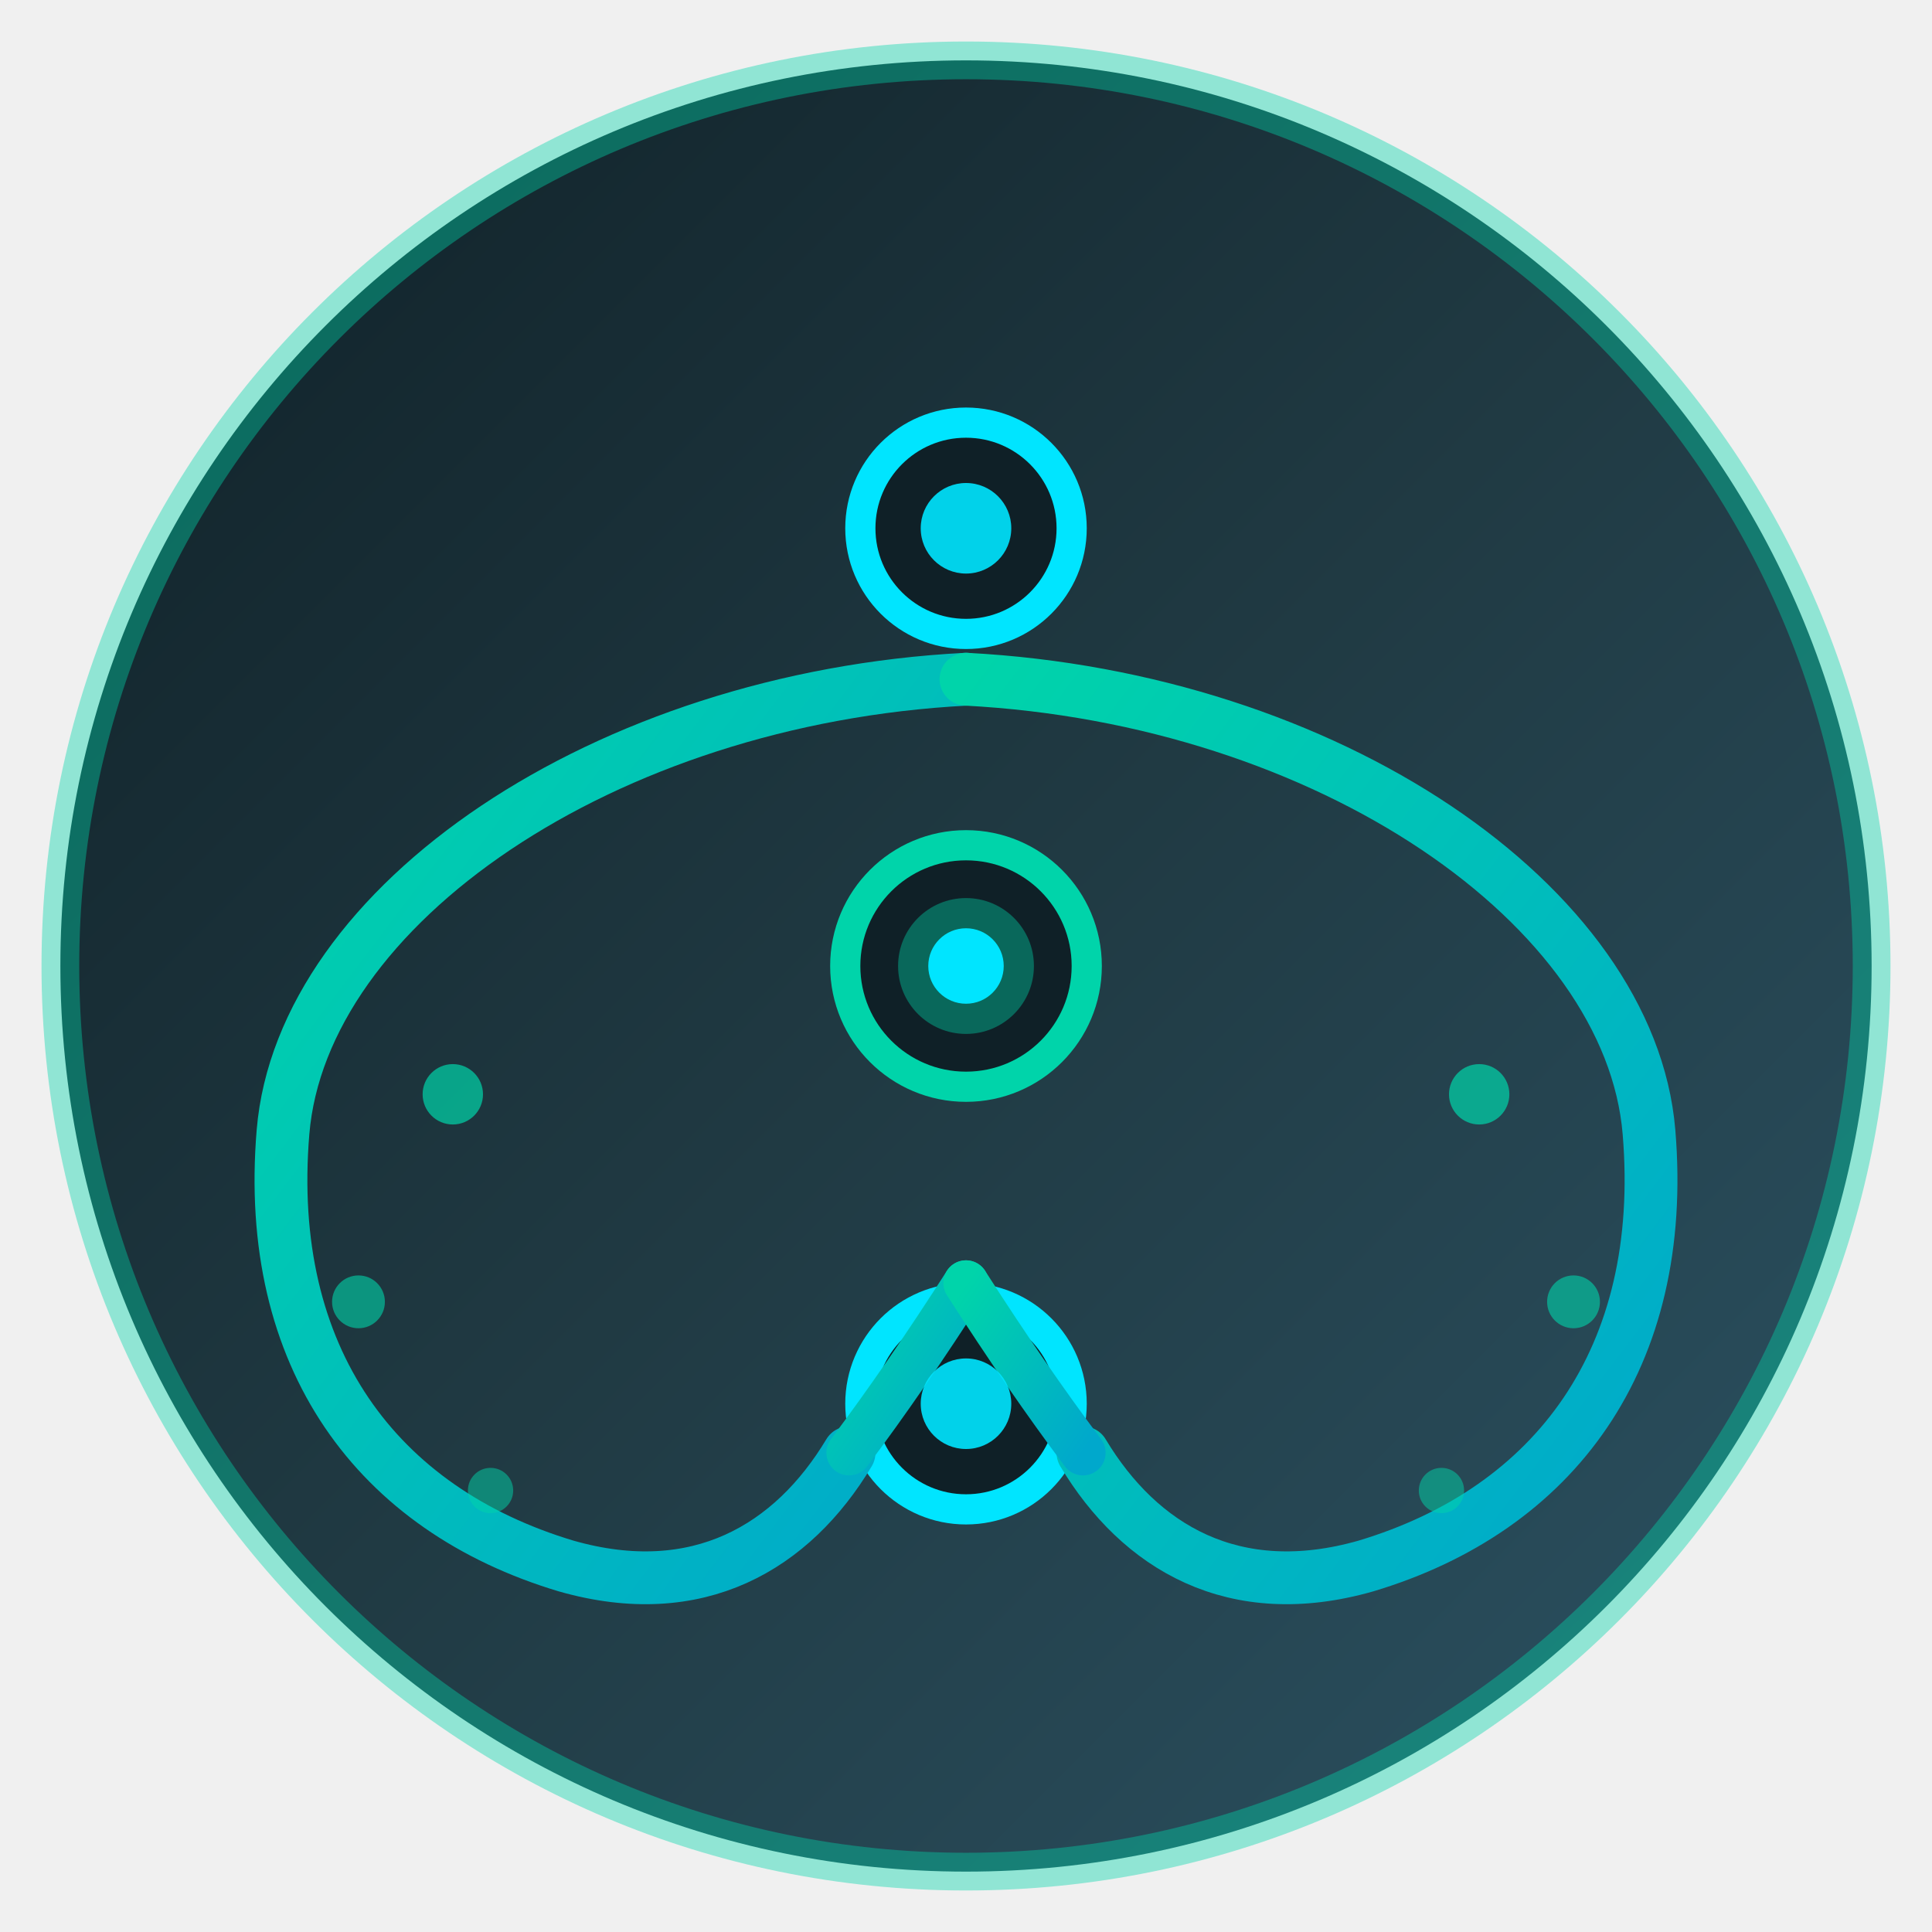
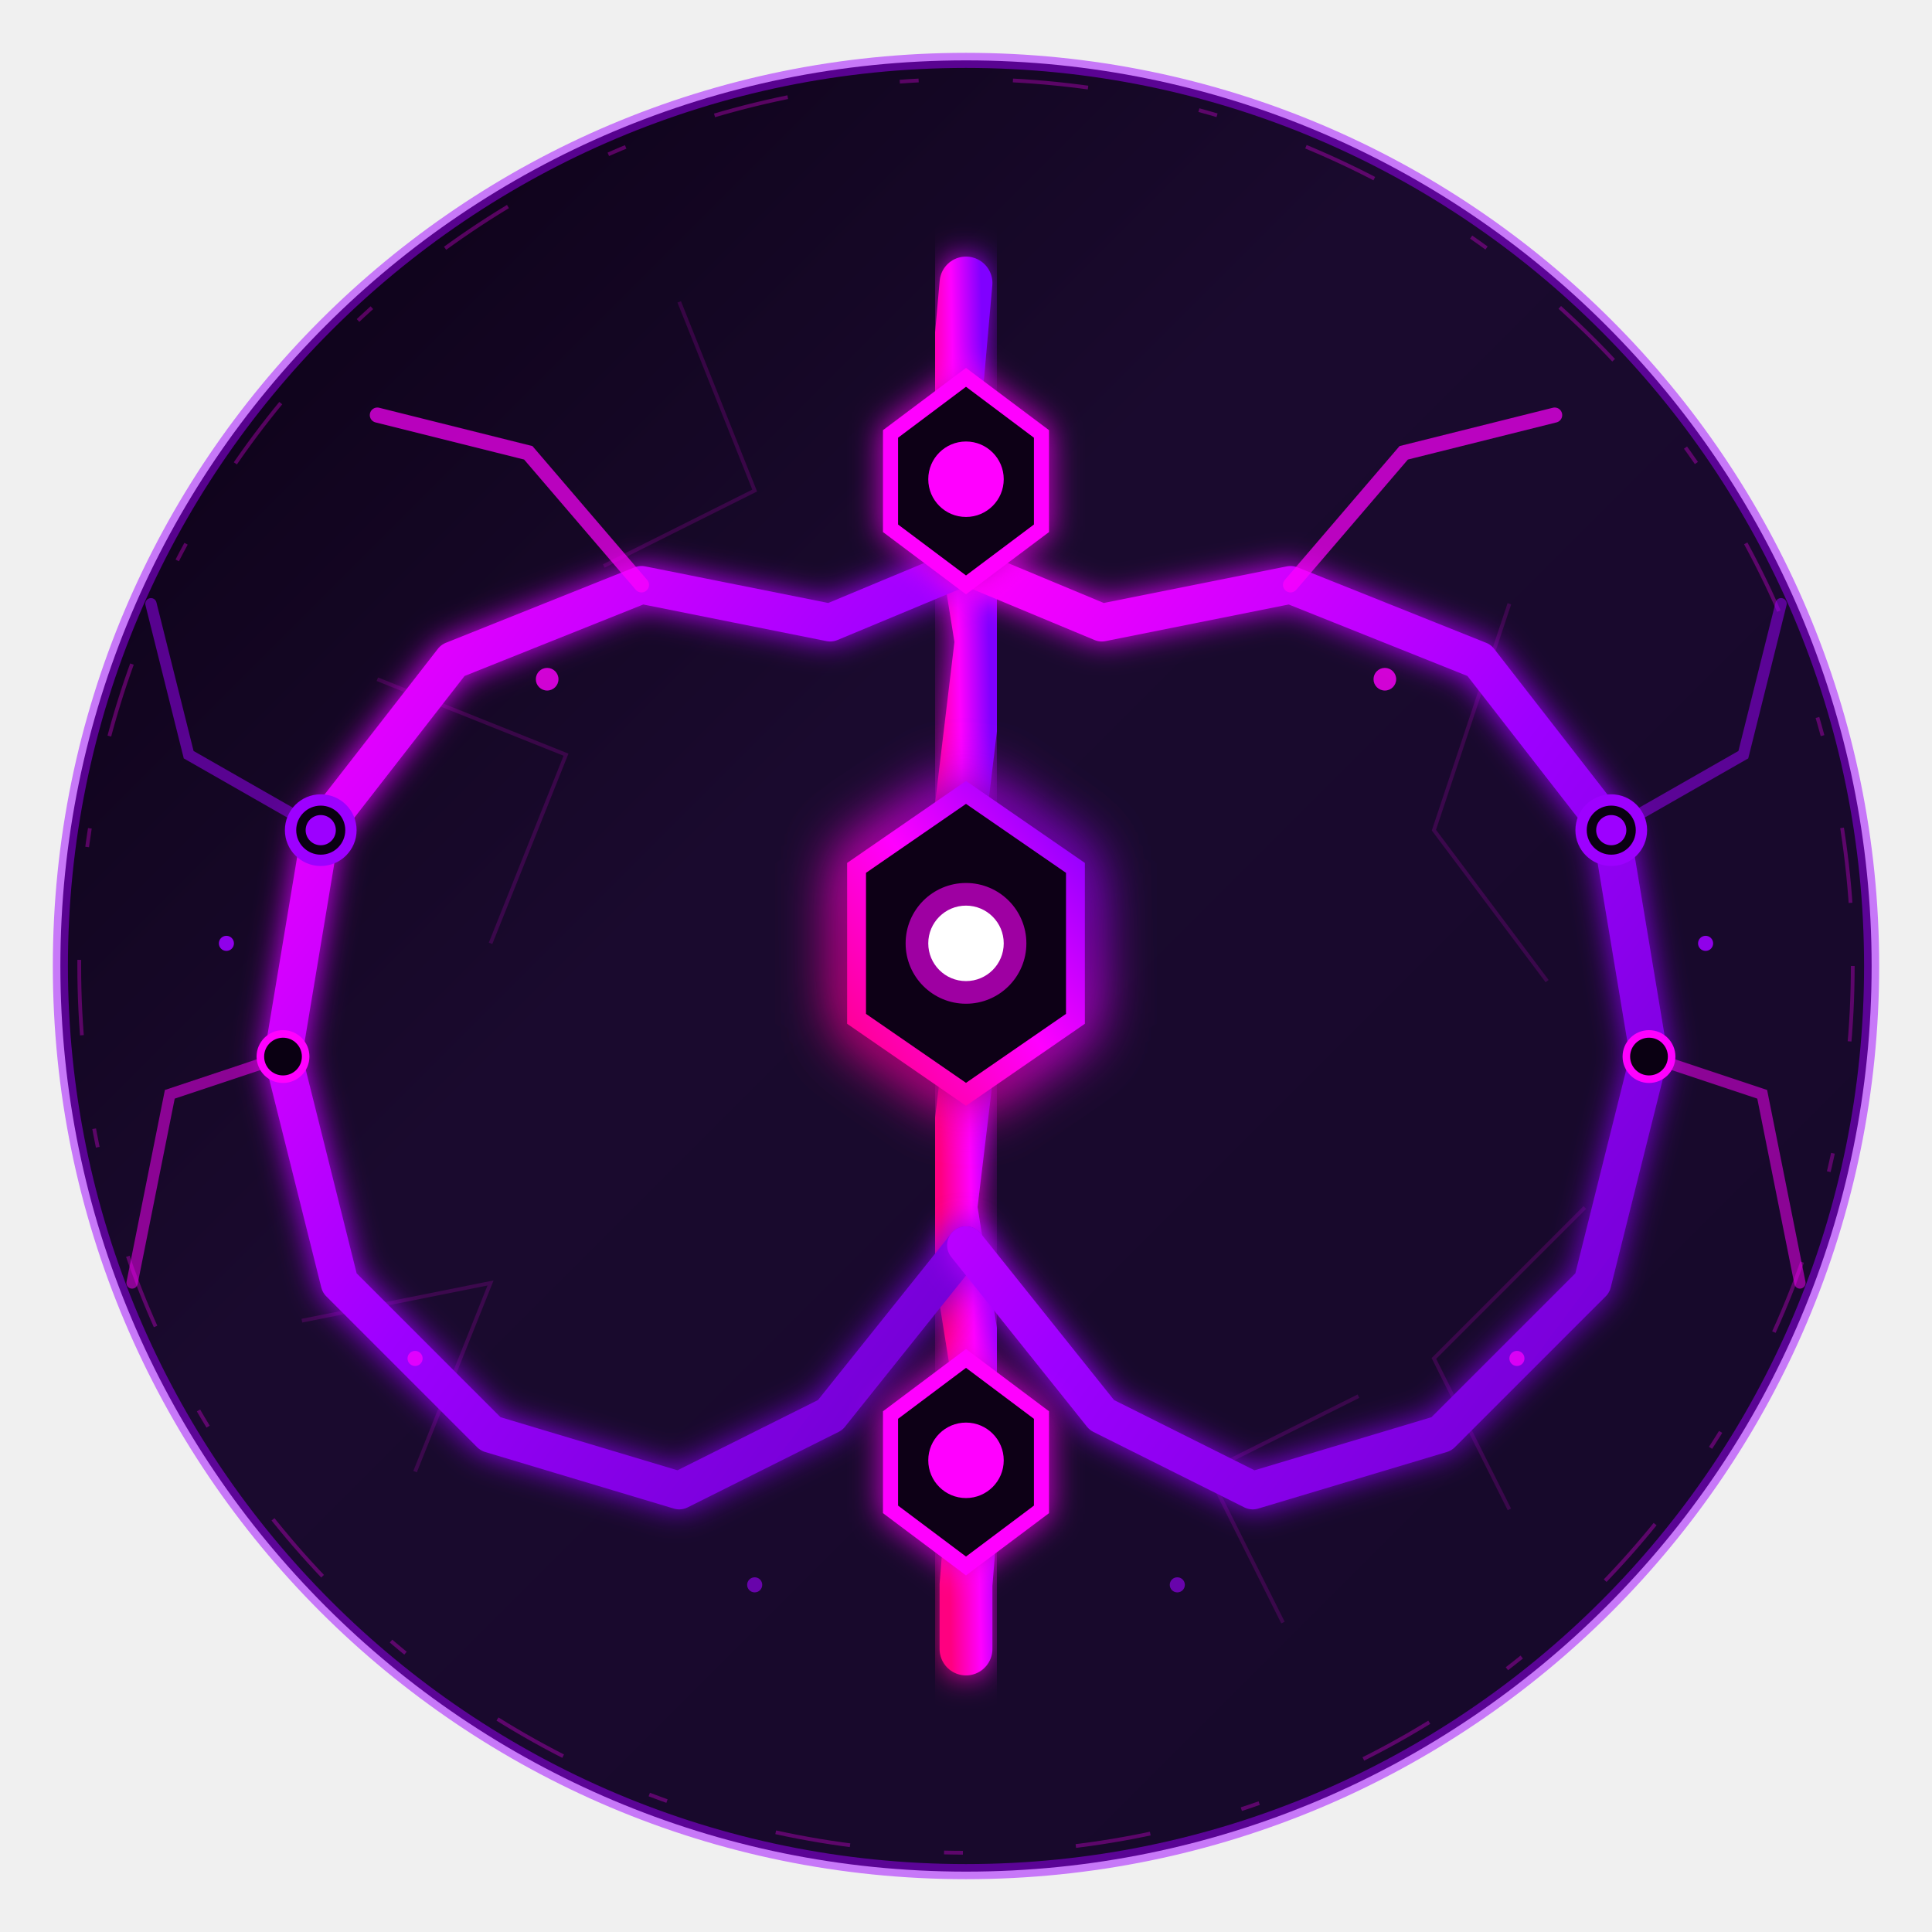
<svg xmlns="http://www.w3.org/2000/svg" viewBox="0 0 512 512">
  <defs>
-     <linearGradient id="oceanGrad" x1="0%" y1="0%" x2="100%" y2="100%">
-       <stop offset="0%" style="stop-color:#0f2027" />
-       <stop offset="50%" style="stop-color:#203a43" />
-       <stop offset="100%" style="stop-color:#2c5364" />
+     <linearGradient id="voidGrad" x1="0%" y1="0%" x2="100%" y2="100%">
+       <stop offset="0%" style="stop-color:#0a0012" />
+       <stop offset="40%" style="stop-color:#1a0a2e" />
+       <stop offset="100%" style="stop-color:#16082a" />
    </linearGradient>
-     <linearGradient id="tentacleGrad" x1="0%" y1="0%" x2="100%" y2="100%">
-       <stop offset="0%" style="stop-color:#00d4aa" />
-       <stop offset="100%" style="stop-color:#00a8cc" />
+     <linearGradient id="energyGrad" x1="0%" y1="0%" x2="100%" y2="100%">
+       <stop offset="0%" style="stop-color:#ff00ff" />
+       <stop offset="50%" style="stop-color:#9d00ff" />
+       <stop offset="100%" style="stop-color:#6b00cc" />
    </linearGradient>
-     <linearGradient id="branchGrad" x1="0%" y1="0%" x2="100%" y2="0%">
-       <stop offset="0%" style="stop-color:#00e5ff" />
-       <stop offset="100%" style="stop-color:#00bcd4" />
+     <linearGradient id="chaosGrad" x1="0%" y1="100%" x2="100%" y2="0%">
+       <stop offset="0%" style="stop-color:#ff0080" />
+       <stop offset="50%" style="stop-color:#ff00ff" />
+       <stop offset="100%" style="stop-color:#8000ff" />
    </linearGradient>
+     <filter id="glow" x="-50%" y="-50%" width="200%" height="200%">
+       <feGaussianBlur stdDeviation="4" result="coloredBlur" />
+       <feMerge>
+         <feMergeNode in="coloredBlur" />
+         <feMergeNode in="SourceGraphic" />
+       </feMerge>
+     </filter>
+     <filter id="intenseGlow" x="-100%" y="-100%" width="300%" height="300%">
+       <feGaussianBlur stdDeviation="8" result="coloredBlur" />
+       <feMerge>
+         <feMergeNode in="coloredBlur" />
+         <feMergeNode in="coloredBlur" />
+         <feMergeNode in="SourceGraphic" />
+       </feMerge>
+     </filter>
  </defs>
-   <circle cx="256" cy="256" r="240" fill="url(#oceanGrad)" />
-   <circle cx="256" cy="256" r="240" fill="none" stroke="#00d4aa" stroke-width="10" opacity="0.4" />
-   <path d="M 256 80 L 256 432" stroke="url(#branchGrad)" stroke-width="16" stroke-linecap="round" fill="none" />
-   <circle cx="256" cy="140" r="28" fill="#0f2027" stroke="#00e5ff" stroke-width="8" />
-   <circle cx="256" cy="256" r="32" fill="#0f2027" stroke="#00d4aa" stroke-width="8" />
-   <circle cx="256" cy="372" r="28" fill="#0f2027" stroke="#00e5ff" stroke-width="8" />
-   <path d="M 256 180            C 160 185, 80 240, 75 300            C 70 360, 100 400, 150 415            C 185 425, 210 410, 225 385" stroke="url(#tentacleGrad)" stroke-width="14" stroke-linecap="round" fill="none" />
-   <path d="M 225 385 Q 240 365, 256 340" stroke="url(#tentacleGrad)" stroke-width="12" stroke-linecap="round" fill="none" />
-   <path d="M 256 180            C 352 185, 432 240, 437 300            C 442 360, 412 400, 362 415            C 327 425, 302 410, 287 385" stroke="url(#tentacleGrad)" stroke-width="14" stroke-linecap="round" fill="none" />
-   <path d="M 287 385 Q 272 365, 256 340" stroke="url(#tentacleGrad)" stroke-width="12" stroke-linecap="round" fill="none" />
-   <circle cx="120" cy="290" r="8" fill="#00d4aa" opacity="0.7" />
-   <circle cx="95" cy="345" r="7" fill="#00d4aa" opacity="0.6" />
-   <circle cx="130" cy="395" r="6" fill="#00d4aa" opacity="0.5" />
-   <circle cx="392" cy="290" r="8" fill="#00d4aa" opacity="0.7" />
-   <circle cx="417" cy="345" r="7" fill="#00d4aa" opacity="0.6" />
-   <circle cx="382" cy="395" r="6" fill="#00d4aa" opacity="0.5" />
-   <circle cx="256" cy="256" r="18" fill="#00d4aa" opacity="0.4" />
-   <circle cx="256" cy="256" r="10" fill="#00e5ff" />
-   <circle cx="256" cy="140" r="12" fill="#00e5ff" opacity="0.9" />
-   <circle cx="256" cy="372" r="12" fill="#00e5ff" opacity="0.9" />
+   <circle cx="256" cy="256" r="240" fill="url(#voidGrad)" />
+   <circle cx="256" cy="256" r="240" fill="none" stroke="#9d00ff" stroke-width="4" opacity="0.5" />
+   <circle cx="256" cy="256" r="235" fill="none" stroke="#ff00ff" stroke-width="1" opacity="0.3" stroke-dasharray="20,30,5,25" />
+   <g opacity="0.15" stroke="#ff00ff" stroke-width="1" fill="none">
+     <path d="M 100 180 L 150 200 L 130 250" />
+     <path d="M 400 160 L 380 220 L 410 260" />
+     <path d="M 80 350 L 130 340 L 110 390" />
+     <path d="M 420 320 L 380 360 L 400 400" />
+     <path d="M 180 80 L 200 130 L 160 150" />
+     <path d="M 340 430 L 320 390 L 360 370" />
+   </g>
+   <path d="M 256 75 L 252 120 L 260 170 L 254 220 L 258 270 L 252 320 L 260 370 L 256 420 L 256 437" stroke="url(#chaosGrad)" stroke-width="14" stroke-linecap="round" fill="none" filter="url(#glow)" />
+   <path d="M 256 150            L 220 165            L 170 155            L 120 175            L 85 220            L 75 280            L 90 340            L 130 380            L 180 395            L 220 375            L 256 330" stroke="url(#energyGrad)" stroke-width="10" stroke-linecap="round" stroke-linejoin="round" fill="none" filter="url(#glow)" />
+   <path d="M 256 150            L 292 165            L 342 155            L 392 175            L 427 220            L 437 280            L 422 340            L 382 380            L 332 395            L 292 375            L 256 330" stroke="url(#energyGrad)" stroke-width="10" stroke-linecap="round" stroke-linejoin="round" fill="none" filter="url(#glow)" />
+   <path d="M 170 155 L 140 120 L 100 110" stroke="#ff00ff" stroke-width="4" stroke-linecap="round" fill="none" opacity="0.7" />
+   <path d="M 85 220 L 50 200 L 40 160" stroke="#9d00ff" stroke-width="3" stroke-linecap="round" fill="none" opacity="0.5" />
+   <path d="M 75 280 L 45 290 L 35 340" stroke="#ff00ff" stroke-width="3" stroke-linecap="round" fill="none" opacity="0.5" />
+   <path d="M 342 155 L 372 120 L 412 110" stroke="#ff00ff" stroke-width="4" stroke-linecap="round" fill="none" opacity="0.7" />
+   <path d="M 427 220 L 462 200 L 472 160" stroke="#9d00ff" stroke-width="3" stroke-linecap="round" fill="none" opacity="0.5" />
+   <path d="M 437 280 L 467 290 L 477 340" stroke="#ff00ff" stroke-width="3" stroke-linecap="round" fill="none" opacity="0.5" />
+   <polygon points="256,100 276,115 276,140 256,155 236,140 236,115" fill="#0a0012" stroke="#ff00ff" stroke-width="4" filter="url(#glow)" />
+   <circle cx="256" cy="127" r="10" fill="#ff00ff" />
+   <polygon points="256,210 285,230 285,270 256,290 227,270 227,230" fill="#0a0012" stroke="url(#chaosGrad)" stroke-width="5" filter="url(#intenseGlow)" />
+   <circle cx="256" cy="250" r="16" fill="#ff00ff" opacity="0.6" />
+   <circle cx="256" cy="250" r="10" fill="#ffffff" />
+   <polygon points="256,360 276,375 276,400 256,415 236,400 236,375" fill="#0a0012" stroke="#ff00ff" stroke-width="4" filter="url(#glow)" />
+   <circle cx="256" cy="387" r="10" fill="#ff00ff" />
+   <circle cx="85" cy="220" r="8" fill="#0a0012" stroke="#9d00ff" stroke-width="3" />
+   <circle cx="85" cy="220" r="4" fill="#9d00ff" />
+   <circle cx="427" cy="220" r="8" fill="#0a0012" stroke="#9d00ff" stroke-width="3" />
+   <circle cx="427" cy="220" r="4" fill="#9d00ff" />
+   <circle cx="75" cy="280" r="6" fill="#0a0012" stroke="#ff00ff" stroke-width="2" />
+   <circle cx="437" cy="280" r="6" fill="#0a0012" stroke="#ff00ff" stroke-width="2" />
+   <circle cx="145" cy="180" r="3" fill="#ff00ff" opacity="0.8" />
+   <circle cx="367" cy="180" r="3" fill="#ff00ff" opacity="0.8" />
+   <circle cx="60" cy="250" r="2" fill="#9d00ff" opacity="0.9" />
+   <circle cx="452" cy="250" r="2" fill="#9d00ff" opacity="0.9" />
+   <circle cx="110" cy="360" r="2" fill="#ff00ff" opacity="0.7" />
+   <circle cx="402" cy="360" r="2" fill="#ff00ff" opacity="0.7" />
+   <circle cx="200" cy="420" r="2" fill="#9d00ff" opacity="0.6" />
+   <circle cx="312" cy="420" r="2" fill="#9d00ff" opacity="0.6" />
</svg>
